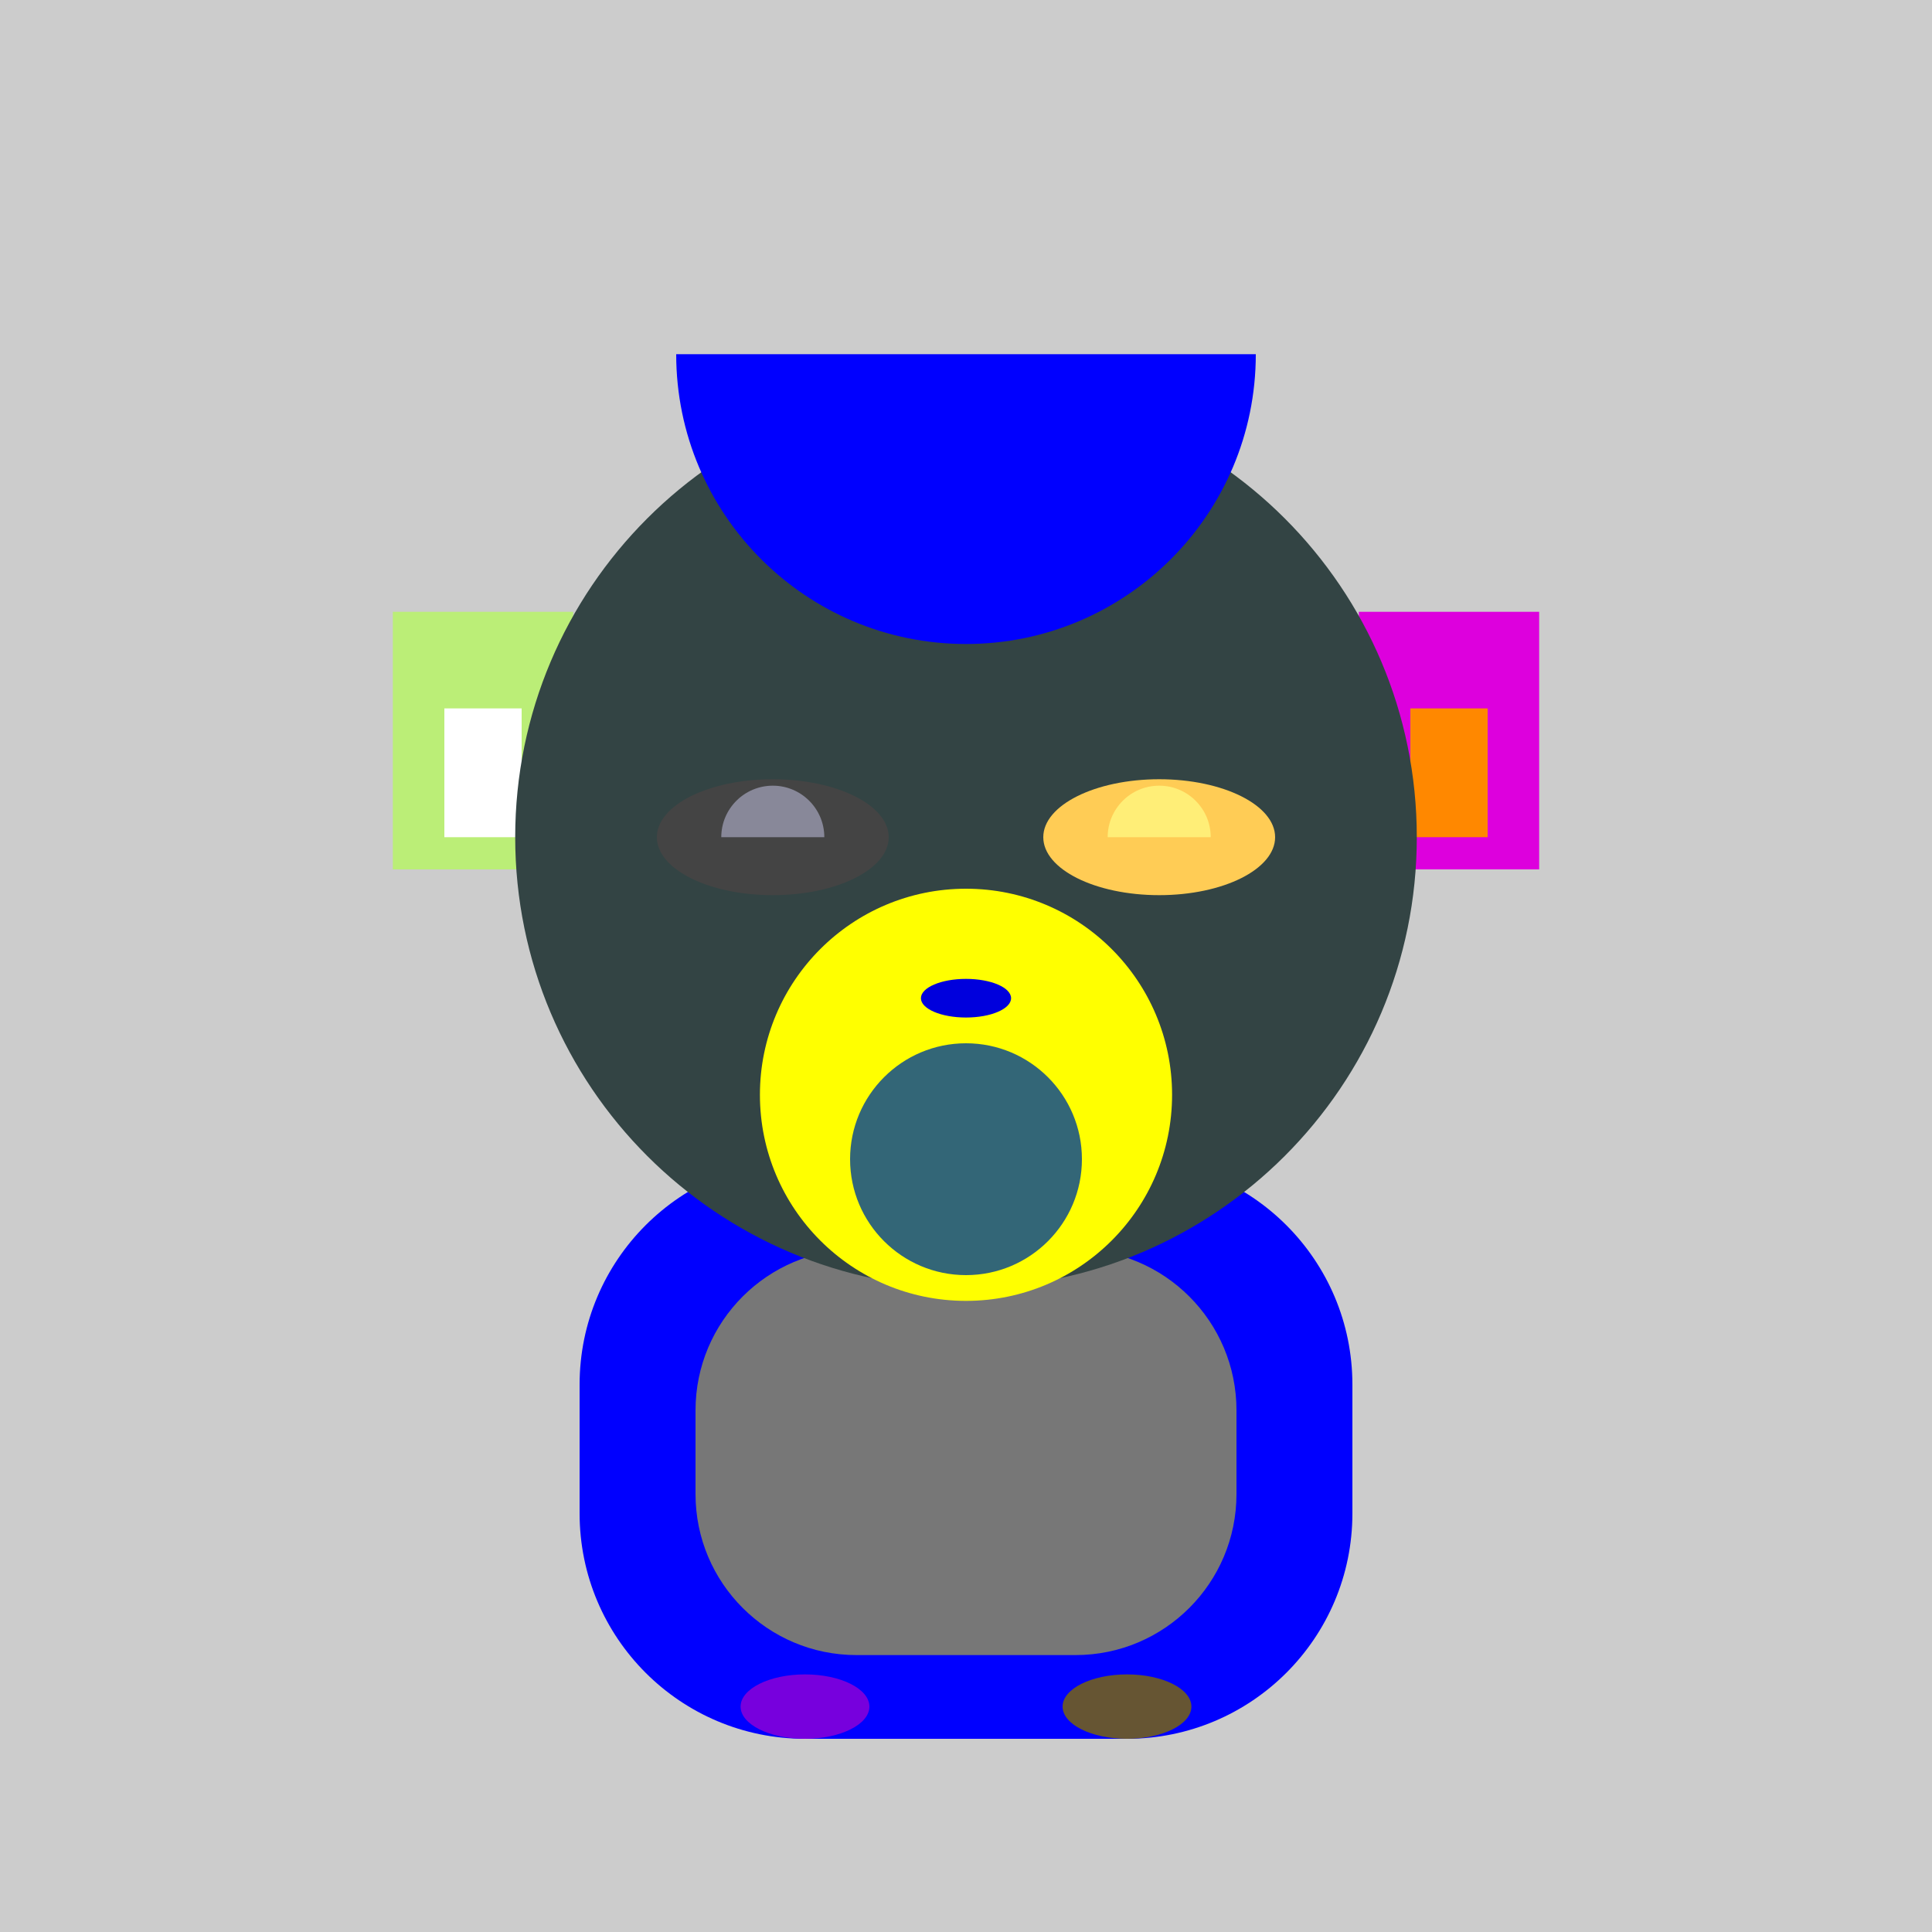
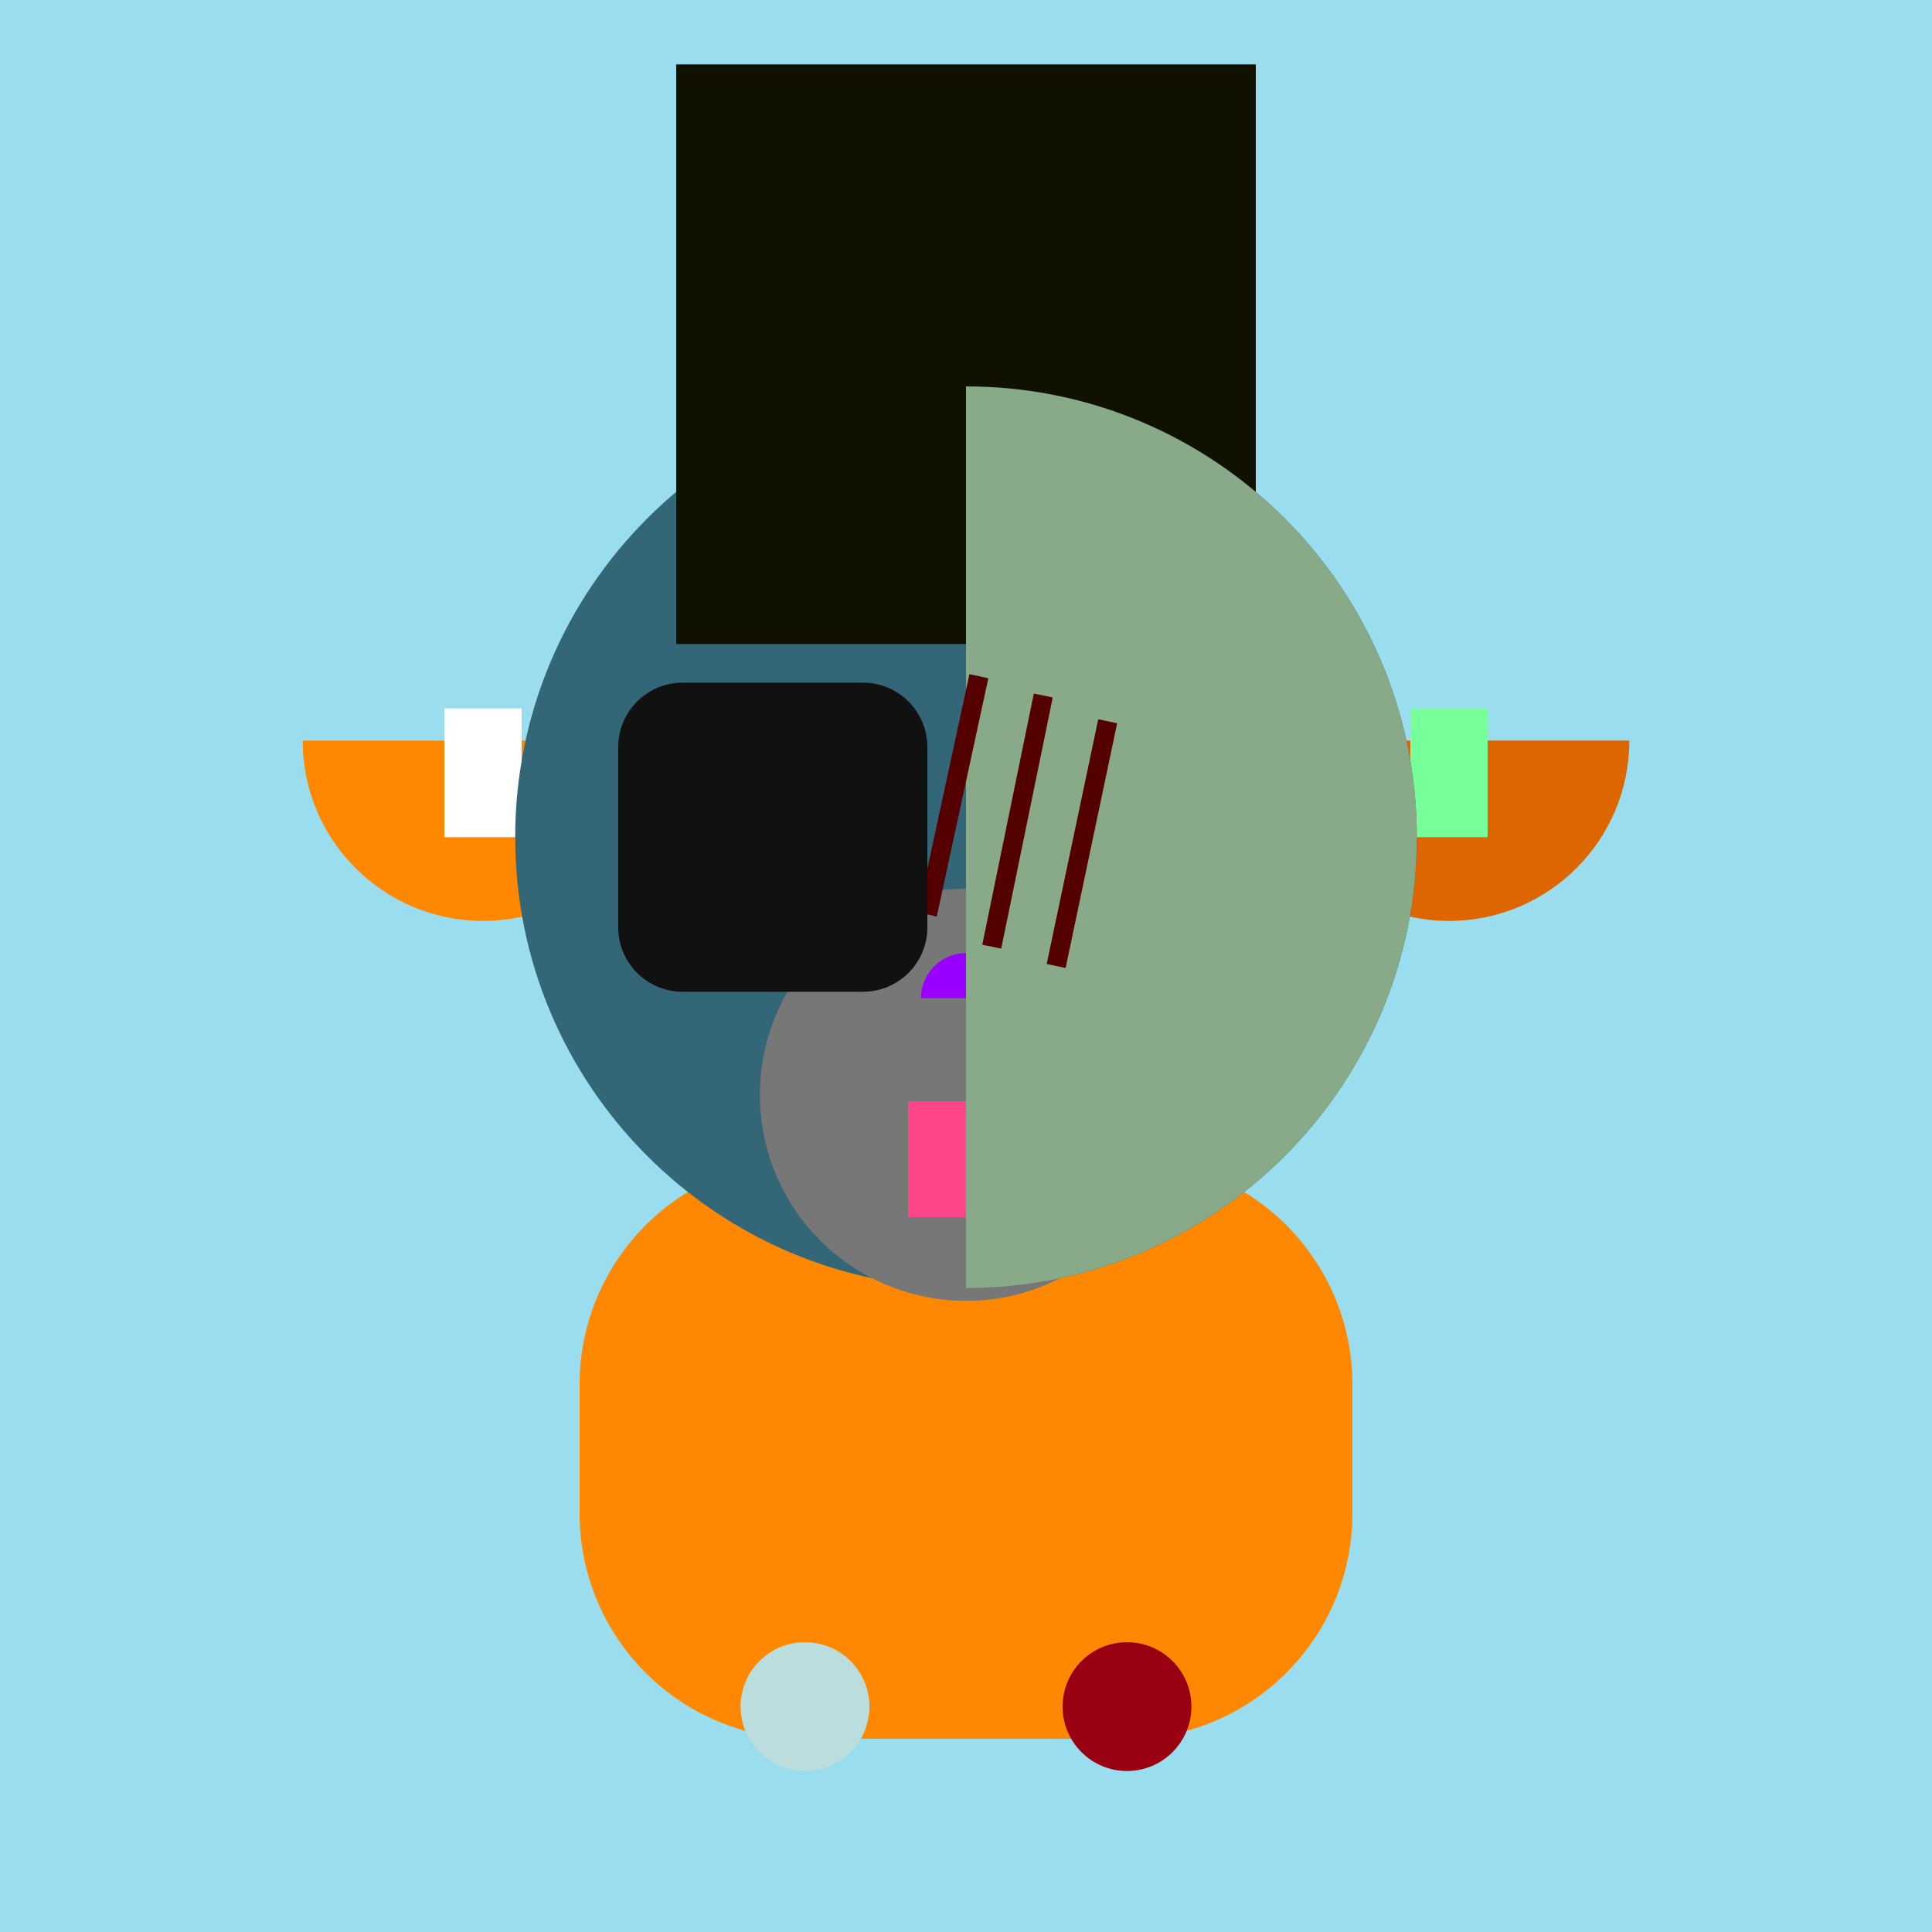
<svg xmlns="http://www.w3.org/2000/svg" viewBox="0 0 300 300">
-   <rect width="100%" height="100%" fill="#CCCCCC" />
-   <rect x="90" y="180" width="120" height="90" rx="35" fill="#0000FF" />
-   <rect x="61" y="95" width="28" height="40" fill="#BBEE77" />
-   <rect x="211" y="95" width="28" height="40" fill="#DD00DD" />
+   <rect width="100%" height="100%" fill="#99DDEE" />
+   <rect x="90" y="180" width="120" height="90" rx="35" fill="#FF8800" />
+   <path d="M 47 115 A 28 28 0 0 0 103 115 L 75 115 Z" fill="#FF8800" />
+   <path d="M 197 115 A 28 28 0 0 0 253 115 L 225 115 Z" fill="#DD6600" />
  <rect x="69" y="110" width="12" height="20" fill="#FFFFFF" />
-   <rect x="219" y="110" width="12" height="20" fill="#FF8800" />
-   <rect x="108" y="194" width="84" height="63" rx="25" fill="#777777" />
-   <circle cx="150" cy="130" r="70" fill="#334444" />
-   <path d="M 105 55 A 45 45 0 0 0 195 55 L 150 55 Z" fill="#0000FF" />
-   <ellipse cx="120" cy="130" rx="18" ry="9" fill="#444444" />
-   <ellipse cx="180" cy="130" rx="18" ry="9" fill="#FFCC55" />
-   <path d="M 112 130 A 8 8 0 0 1 128 130 L 120 130 Z" fill="#888899" />
-   <path d="M 172 130 A 8 8 0 0 1 188 130 L 180 130 Z" fill="#FFEE77" />
-   <circle cx="150" cy="170" r="32" fill="#FFFF00" />
-   <ellipse cx="150" cy="155" rx="7" ry="3" fill="#0000DD" />
-   <circle cx="150" cy="180" r="18" fill="#336677" />
-   <rect x="115" y="260" width="20" height="10" rx="10" fill="#7700DD" />
-   <rect x="165" y="260" width="20" height="10" rx="10" fill="#665533" />
+   <rect x="219" y="110" width="12" height="20" fill="#77FF99" />
+   <circle cx="150" cy="130" r="70" fill="#336677" />
+   <rect x="105" y="10" width="90" height="90" fill="#111100" />
+   <path d="M 102 130 A 18 18 0 0 1 138 130 L 120 130 Z" fill="#222222" />
+   <path d="M 162 130 A 18 18 0 0 1 198 130 L 180 130 Z" fill="#DD00DD" />
+   <rect x="116" y="126" width="8" height="8" fill="#BBDDDD" />
+   <rect x="176" y="126" width="8" height="8" fill="#0000FF" />
+   <circle cx="150" cy="170" r="32" fill="#777777" />
+   <path d="M 143 155 A 7 7 0 0 1 157 155 L 150 155 Z" fill="#9900FF" />
+   <rect x="141" y="171" width="18" height="18" fill="#FF4488" />
+   <path d="M 150 60 A 70 70 0 0 1 150 200 L 150 130 Z" fill="#88AA88" />
+   <path d="M 152 105 L 144 142" stroke="#550000" stroke-width="3" />
+   <path d="M 162 108 L 154 147" stroke="#550000" stroke-width="3" />
+   <path d="M 172 112 L 164 150" stroke="#550000" stroke-width="3" />
+   <rect x="96" y="106" width="48" height="48" rx="10" ry="10" fill="#111111" />
+   <circle cx="125" cy="265" r="10" fill="#BBDDDD" />
+   <circle cx="175" cy="265" r="10" fill="#990011" />
</svg>
